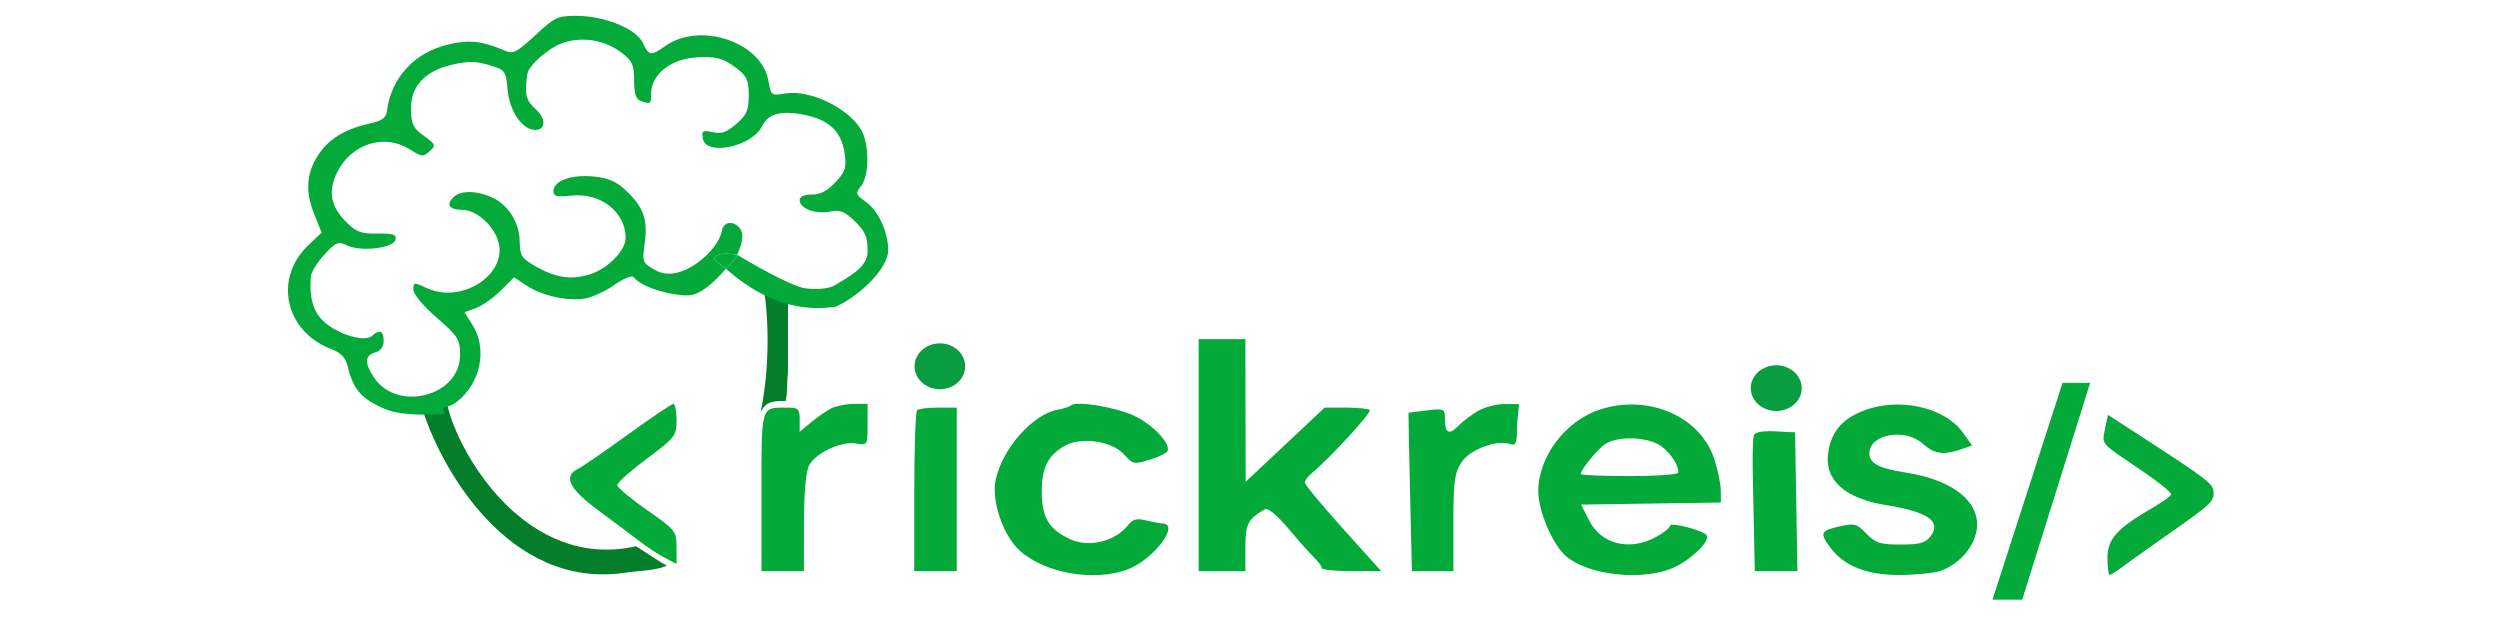
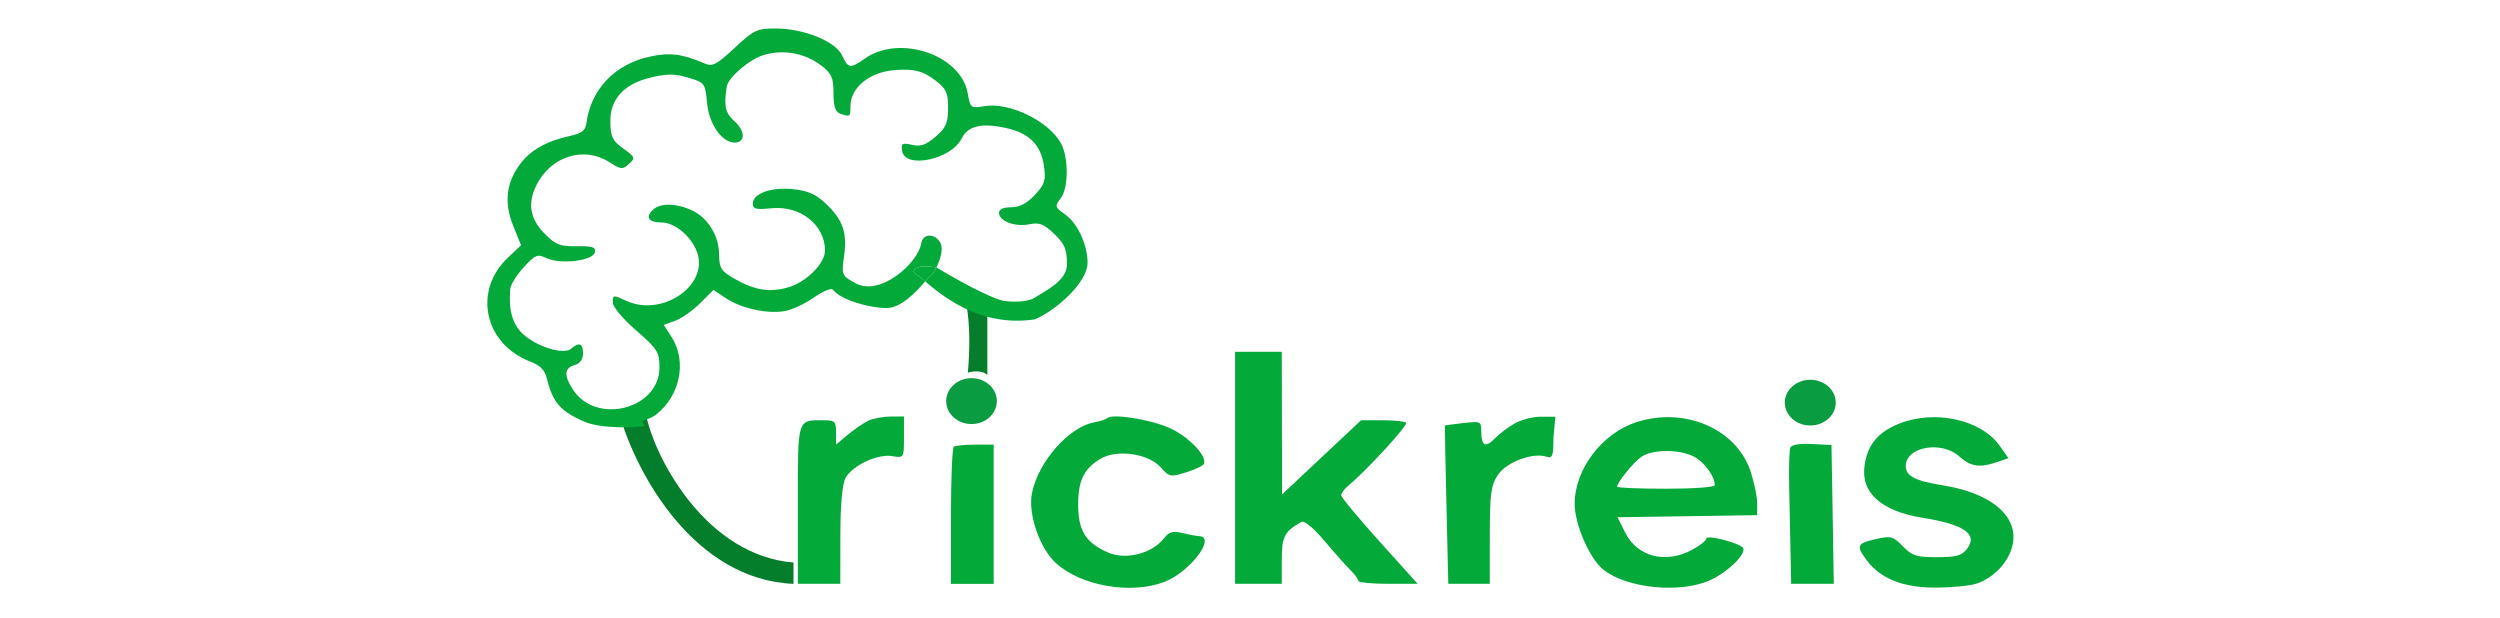
- <svg xmlns="http://www.w3.org/2000/svg" viewBox="0 0 1580 390" id="logo_rickreis" width="1580px" height="390px">
+ <svg xmlns="http://www.w3.org/2000/svg" viewBox="0 0 1580 390" id="vector" width="1580px" height="390px">
  <g id="cachos">
-     <path id="path" d="M 394.747 361.985 C 321.323 372.76 277.473 295.052 266 255.463 L 282.571 255.463 C 289.76 287.551 333.067 360.756 402 345.231 C 405.528 347.541 410.971 351.076 415.211 353.762 C 416.526 354.595 417.726 355.346 418.716 355.953 L 421.5 357.5 C 421.5 357.511 421.49 357.516 421.469 357.513 C 413.726 360.801 404.005 360.627 394.747 361.985 Z M 498 185.673 L 498 235.873 C 497.211 240.571 497.929 247.662 496.5 253.5 C 485.793 253 483.256 255.602 480.707 260.5 C 486.501 232.854 485.913 202.037 482.703 182 L 498 185.673 Z" fill="#057e2c" stroke-width="1" />
-     <path id="path_1" d="M 458.743 169.86 C 462.064 166.062 463.974 165.128 465.851 161.042 C 458.728 159.872 453.967 160.04 451.604 162.648 C 450.819 164.64 453.508 165.331 458.743 169.86 Z" fill="#03aa39" stroke-width="1" />
-     <path id="path_2" d="M 338.267 22.284 C 338.267 22.284 338.267 22.284 338.267 22.284 C 350.519 10.894 352.408 10 364.22 10 C 382.004 10 402.115 18.157 406.219 27.034 C 410.08 35.388 411.298 35.553 420.61 28.991 C 442.469 13.584 481.244 26.597 485.563 50.787 C 487.28 60.41 487.468 60.554 496.394 59.054 C 511.755 56.472 536.311 68.3 544.29 82.122 C 549.475 91.11 549.47 110.818 544.276 117.46 C 540.555 122.219 540.746 122.974 546.704 127.174 C 556.427 134.027 561.333 148.599 561.344 157.866 C 561.36 171.26 539.86 189.058 528.018 193.842 C 495.846 198.634 472.55 181.804 458.743 169.86 C 462.064 166.062 463.974 165.128 465.851 161.042 C 489.996 175.466 503.71 181.313 508.109 182.067 C 512.354 182.793 522.838 183.372 528.018 180.067 C 535.216 175.475 548.311 169.326 548.311 159.134 C 548.311 149.578 546.9 146.179 540.316 139.864 C 533.628 133.448 531.026 132.45 524.378 133.76 C 515.337 135.539 505.386 131.739 505.386 126.505 C 505.386 124.234 508.107 122.984 513.046 122.984 C 518.398 122.984 522.908 120.63 528.018 115.171 C 534.353 108.404 535.122 105.928 533.754 96.678 C 531.801 83.466 524.421 76.124 509.861 72.906 C 494.368 69.482 485.713 71.528 481.751 79.555 C 475.197 92.82 445.976 98.945 444.154 87.435 C 443.384 82.584 444.117 82.122 450.365 83.528 C 455.913 84.776 459.148 83.658 465.319 78.362 C 471.854 72.752 473.193 69.67 473.193 60.246 C 473.193 50.516 472.01 47.999 464.938 42.667 C 457.085 36.746 451.754 35.397 439.658 36.282 C 423.593 37.453 411.488 47.299 411.488 59.196 C 411.488 65.826 411.266 65.985 405.001 63.831 C 401.946 62.78 400.757 59.136 400.757 50.823 C 400.757 40.917 399.601 38.402 392.631 33.147 C 382.482 25.496 369.079 23.104 356.754 26.75 C 347.635 29.445 334.138 40.994 333.266 46.845 C 331.404 59.364 332.357 63.441 338.42 68.874 C 345.156 74.913 345.073 82.117 338.264 82.117 C 330.259 82.117 322.084 70.41 320.861 57.189 C 319.691 44.544 319.417 44.172 309.024 41.097 C 300.53 38.585 295.86 38.537 285.856 40.849 C 268.415 44.881 259.516 54.506 259.741 69.098 C 259.883 78.418 261.179 81.076 267.924 85.896 C 275.377 91.221 275.629 91.901 271.508 95.594 C 267.387 99.286 266.513 99.204 259.054 94.447 C 243.009 84.209 222.158 90.754 213.103 108.87 C 207.199 120.69 208.886 130.337 218.555 140.039 C 225.192 146.703 227.99 147.763 238.547 147.619 C 248.597 147.484 250.665 148.177 249.965 151.446 C 248.817 156.797 228.419 159.302 219.553 155.179 C 213.568 152.398 212.406 152.857 204.958 160.956 C 200.508 165.795 196.69 171.942 196.475 174.615 C 196.258 177.319 196.18 179.826 196.246 182.157 C 196.313 184.487 196.524 186.641 196.886 188.638 C 197.248 190.636 197.761 192.478 198.43 194.184 C 199.099 195.891 199.924 197.462 200.912 198.919 C 201.899 200.376 203.049 201.718 204.366 202.967 C 213.018 211.166 230.418 216.479 235.046 212.332 C 239.931 207.955 242.472 208.996 242.472 215.373 C 242.472 219.109 240.535 221.77 237.106 222.746 C 230.568 224.604 230.292 229.424 236.208 238.395 C 250.95 260.757 290.762 250.48 290.762 224.316 C 290.762 214.491 289.544 212.551 276.007 200.803 C 267.578 193.486 261.252 185.887 261.252 183.074 C 261.252 178.324 261.552 178.288 269.705 182.067 C 292.525 192.642 322.13 172.331 314.519 151.321 C 310.908 141.347 300.437 132.599 292.112 132.599 C 283.717 132.599 281.598 129.135 287.017 124.277 C 291.656 120.123 301.985 120.476 311.669 125.121 C 321.354 129.765 328.314 141.006 328.434 152.201 C 328.536 161.528 329.588 163.242 338.235 168.192 C 350.989 175.487 360.614 177.007 372.26 173.562 C 383.775 170.158 395.392 158.487 395.392 150.326 C 395.392 134.068 379.775 121.767 361.484 123.616 C 351.724 124.602 349.784 124.116 349.784 120.69 C 349.784 114.277 361.269 110.144 375.182 111.548 C 384.422 112.483 389.5 114.678 395.561 120.359 C 406.646 130.753 409.53 138.785 407.488 153.569 C 405.793 165.855 405.946 166.228 414.657 170.987 C 430.413 179.596 454.279 158.086 456.224 145.821 C 457.182 139.768 464.063 139.275 467.827 144.619 C 470.452 148.348 468.832 154.553 465.851 161.042 C 458.728 159.872 453.967 160.04 451.604 162.648 C 450.819 164.64 453.508 165.331 458.743 169.86 C 452.083 177.476 443.124 186.687 434.292 186.687 C 423.843 186.687 405.492 181.721 400.376 175.062 C 399.429 173.829 393.997 176.081 388.304 180.067 C 382.611 184.05 374.256 187.913 369.741 188.651 C 358.597 190.469 342.557 186.932 332.882 180.524 C 330.219 178.76 327.556 176.997 324.893 175.233 C 322.111 178.017 319.329 180.8 316.547 183.584 C 311.956 188.175 304.901 193.156 300.868 194.649 C 298.423 195.554 295.979 196.46 293.534 197.365 C 295.211 199.993 296.887 202.62 298.564 205.248 C 308.246 220.429 303.793 242.309 288.64 253.99 C 282.075 259.047 277.542 255.845 281.373 261.208 C 276.361 262.336 254.062 263.045 243.733 258.668 C 228.535 252.223 223.274 246.309 219.765 231.708 C 218.38 225.946 215.606 222.984 209.382 220.626 C 180.078 209.527 172.725 175.862 195.005 154.833 C 197.766 152.228 200.526 149.623 203.287 147.018 C 201.659 142.962 200.032 138.905 198.404 134.849 C 192.516 120.171 193.806 107.866 202.479 96.01 C 209.141 86.903 219.231 81.172 234.424 77.867 C 241.608 76.302 243.993 74.444 244.578 69.956 C 247.347 48.729 262.22 32.88 284.037 27.919 C 296.941 24.981 304.987 25.936 319.307 32.099 C 324.297 34.246 326.784 32.957 338.267 22.284" fill="#03aa39" stroke-width="1" />
+     <path id="path_1" d="M 611 193.673 L 624 199 L 624 237 C 620.8 233.8 614.46 234.667 611.689 235.5 C 613.077 219.974 612.906 205.571 611 193.673 Z M 392 263.463 L 408.571 263.463 C 414.847 291.476 447.15 351.208 501.5 355.5 L 501.5 369 C 438.848 366.413 402.502 299.703 392 263.463 Z" fill="#057e2c" stroke-width="1" />
+     <path id="path_2" d="M 584.743 177.86 C 588.064 174.062 589.974 173.128 591.851 169.042 C 584.728 167.872 579.967 168.04 577.604 170.648 C 576.819 172.64 579.508 173.331 584.743 177.86 Z" fill="#03aa39" stroke-width="1" />
+     <path id="path_3" d="M 464.267 30.284 C 452.784 40.957 450.297 42.246 445.307 40.099 C 430.987 33.935 422.941 32.981 410.037 35.919 C 388.22 40.88 373.347 56.729 370.578 77.956 C 369.993 82.444 367.608 84.302 360.424 85.867 C 345.231 89.172 335.141 94.903 328.479 104.009 C 319.806 115.866 318.516 128.171 324.404 142.849 C 326.032 146.905 327.659 150.962 329.287 155.018 C 326.526 157.623 323.766 160.228 321.005 162.833 C 315.435 168.09 311.717 174.137 309.731 180.424 C 307.745 186.711 307.491 193.237 308.849 199.453 C 310.208 205.669 313.178 211.575 317.64 216.621 C 322.102 221.666 328.056 225.851 335.382 228.626 C 341.606 230.984 344.38 233.946 345.765 239.708 C 349.274 254.309 354.535 260.223 369.733 266.668 C 380.062 271.045 402.361 270.336 407.373 269.208 C 403.542 263.845 408.075 267.047 414.64 261.99 C 429.793 250.309 434.246 228.429 424.564 213.248 C 422.887 210.62 421.211 207.993 419.534 205.365 C 421.979 204.46 424.423 203.554 426.868 202.649 C 430.901 201.156 437.956 196.175 442.547 191.584 C 445.329 188.8 448.111 186.017 450.893 183.233 C 453.556 184.997 456.219 186.76 458.882 188.524 C 468.557 194.932 484.597 198.469 495.741 196.651 C 500.256 195.913 508.611 192.05 514.304 188.067 C 519.997 184.081 525.429 181.829 526.376 183.062 C 531.492 189.721 549.843 194.687 560.292 194.687 C 569.124 194.687 578.083 185.476 584.743 177.86 C 579.508 173.331 576.819 172.64 577.604 170.648 C 579.967 168.04 584.728 167.872 591.851 169.042 C 594.832 162.553 596.452 156.348 593.827 152.619 C 590.063 147.275 583.182 147.768 582.224 153.821 C 580.279 166.086 556.413 187.596 540.657 178.987 C 531.946 174.228 531.793 173.855 533.488 161.569 C 535.53 146.785 532.646 138.753 521.561 128.359 C 515.5 122.678 510.422 120.483 501.182 119.548 C 487.269 118.144 475.784 122.277 475.784 128.69 C 475.784 132.116 477.724 132.602 487.484 131.616 C 505.775 129.767 521.392 142.068 521.392 158.326 C 521.392 166.487 509.775 178.158 498.26 181.562 C 492.437 183.285 487.119 183.766 481.663 182.905 C 476.207 182.043 470.612 179.839 464.235 176.192 C 455.588 171.242 454.536 169.528 454.434 160.201 C 454.314 149.006 447.354 137.765 437.669 133.121 C 427.985 128.476 417.656 128.123 413.017 132.277 C 407.598 137.135 409.717 140.599 418.112 140.599 C 426.437 140.599 436.908 149.347 440.519 159.321 C 448.13 180.331 418.525 200.642 395.705 190.067 C 387.552 186.288 387.252 186.324 387.252 191.074 C 387.252 193.887 393.578 201.486 402.007 208.803 C 415.544 220.551 416.762 222.491 416.762 232.316 C 416.762 258.48 376.95 268.757 362.208 246.395 C 356.292 237.424 356.568 232.604 363.106 230.746 C 366.535 229.77 368.472 227.109 368.472 223.373 C 368.472 216.996 365.931 215.955 361.046 220.332 C 356.418 224.479 339.018 219.166 330.366 210.967 C 323.779 204.724 321.389 196.137 322.475 182.615 C 322.69 179.942 326.508 173.795 330.958 168.956 C 338.406 160.857 339.568 160.398 345.553 163.179 C 354.419 167.302 374.817 164.797 375.965 159.446 C 376.665 156.177 374.597 155.484 364.547 155.619 C 353.99 155.763 351.192 154.703 344.555 148.039 C 334.886 138.337 333.199 128.69 339.103 116.87 C 348.158 98.754 369.009 92.209 385.054 102.447 C 392.513 107.204 393.387 107.286 397.508 103.594 C 401.629 99.901 401.377 99.221 393.924 93.896 C 387.179 89.076 385.883 86.418 385.741 77.098 C 385.516 62.506 394.415 52.881 411.856 48.849 C 421.86 46.537 426.53 46.585 435.024 49.097 C 445.417 52.172 445.691 52.544 446.861 65.189 C 448.084 78.41 456.259 90.117 464.264 90.117 C 471.073 90.117 471.156 82.913 464.42 76.874 C 458.357 71.441 457.404 67.364 459.266 54.845 C 460.138 48.994 473.635 37.445 482.754 34.75 C 495.079 31.104 508.482 33.496 518.631 41.147 C 525.601 46.402 526.757 48.917 526.757 58.823 C 526.757 67.136 527.946 70.78 531.001 71.831 C 537.266 73.985 537.488 73.826 537.488 67.196 C 537.488 55.299 549.593 45.453 565.658 44.282 C 577.754 43.397 583.085 44.746 590.938 50.667 C 598.01 55.999 599.193 58.516 599.193 68.246 C 599.193 77.67 597.854 80.752 591.319 86.362 C 585.148 91.658 581.913 92.776 576.365 91.528 C 570.117 90.122 569.384 90.584 570.154 95.435 C 571.976 106.945 601.197 100.819 607.751 87.555 C 611.713 79.528 620.368 77.482 635.861 80.906 C 650.421 84.124 657.801 91.466 659.754 104.678 C 661.122 113.928 660.353 116.404 654.018 123.171 C 648.908 128.63 644.398 130.984 639.046 130.984 C 634.107 130.984 631.386 132.234 631.386 134.505 C 631.386 139.739 641.337 143.539 650.378 141.76 C 657.026 140.45 659.628 141.448 666.316 147.864 C 672.9 154.179 674.311 157.578 674.311 167.134 C 674.311 177.326 661.216 183.475 654.018 188.067 C 648.838 191.372 638.354 190.793 634.109 190.067 C 629.71 189.313 615.996 183.466 591.851 169.042 C 589.974 173.128 588.064 174.062 584.743 177.86 C 598.55 189.804 621.846 206.634 654.018 201.842 C 665.86 197.058 687.36 179.26 687.344 165.866 C 687.333 156.599 682.427 142.027 672.704 135.174 C 666.746 130.974 666.555 130.219 670.276 125.46 C 675.47 118.818 675.475 99.11 670.29 90.122 C 662.311 76.3 637.755 64.472 622.394 67.054 C 613.468 68.554 613.28 68.41 611.563 58.787 C 607.244 34.597 568.469 21.584 546.61 36.991 C 537.298 43.553 536.08 43.388 532.219 35.034 C 528.115 26.157 508.004 18 490.22 18 C 478.408 18 476.519 18.894 464.267 30.284 C 464.267 30.284 464.267 30.284 464.267 30.284" fill="#03aa39" stroke-width="1" />
  </g>
  <g id="eis">
-     <path id="path_5" d="M 1011.43 258.73 C 989.519 265.728 972.193 288.541 972.193 310.39 C 972.193 323.326 981.559 344.922 990.211 351.939 C 1004.92 363.865 1039.06 367.243 1057.9 358.634 C 1068.77 353.663 1080.27 342.6 1078.77 338.557 C 1077.6 335.427 1055.36 329.59 1055.36 332.412 C 1055.36 333.614 1051.44 336.742 1046.64 339.362 C 1029.83 348.547 1011.81 343.975 1004.11 328.566 L 999.274 318.902 L 1043.41 318.244 L 1087.55 317.585 L 1087.55 310.2 C 1087.55 306.138 1085.72 297.161 1083.48 290.25 C 1074.71 263.225 1042.07 248.944 1011.43 258.73 Z M 1176.97 259.857 C 1163.84 265.197 1157.36 273.053 1155.43 285.966 C 1152.83 303.296 1165.82 315.058 1192.18 319.26 C 1218.62 323.477 1227.34 329.669 1220.01 339.037 C 1216.76 343.196 1213.27 344.143 1201.18 344.143 C 1188.19 344.143 1185.49 343.278 1179.58 337.251 C 1173.32 330.852 1172.09 330.53 1162.39 332.737 C 1150.68 335.4 1150.01 336.859 1156.45 345.677 C 1165.16 357.581 1179.42 363.375 1200 363.375 C 1210.27 363.375 1222.06 362.233 1226.21 360.836 C 1236.89 357.247 1246.14 347.59 1248.75 337.311 C 1253.44 318.859 1236.14 303.666 1204.8 298.721 C 1187.41 295.976 1181.45 292.866 1181.45 286.529 C 1181.45 274.363 1203.93 270.312 1215.23 280.44 C 1222.5 286.952 1228.13 287.793 1239.2 284.022 L 1246.33 281.594 L 1240.86 273.805 C 1229.12 257.103 1199.59 250.655 1176.97 259.857 Z M 1108.44 275.021 C 1107.81 276.68 1107.5 287.772 1107.75 299.671 C 1108.01 311.57 1108.39 330.229 1108.62 341.138 L 1109.02 360.971 L 1135.96 360.971 L 1135.24 317.099 L 1134.5 273.228 L 1122.05 272.617 C 1113.95 272.218 1109.2 273.057 1108.44 275.021 Z M 1013.78 281.12 C 1008.51 285.166 999.021 297.048 999.021 299.587 C 999.021 300.294 1012.9 300.873 1029.87 300.873 C 1047.64 300.873 1060.73 299.902 1060.73 298.582 C 1060.73 292.786 1053.63 283.368 1046.92 280.259 C 1036.94 275.632 1020.35 276.062 1013.78 281.12 Z" fill="#03aa39" stroke-width="1" fill-rule="evenodd" />
-     <path id="path_6" d="M 1122.58 230.844 C 1119.18 230.844 1115.866 231.81 1113.115 233.604 C 1110.365 235.398 1108.317 237.929 1107.266 240.831 C 1106.215 243.734 1106.215 246.862 1107.266 249.765 C 1108.317 252.667 1110.365 255.198 1113.115 256.992 C 1115.866 258.786 1119.18 259.752 1122.58 259.752 C 1126.849 259.752 1130.947 258.228 1133.966 255.519 C 1136.984 252.809 1138.682 249.13 1138.682 245.298 C 1138.682 241.466 1136.984 237.787 1133.966 235.077 C 1130.947 232.368 1126.849 230.844 1122.58 230.844 Z" fill="#099c41" stroke-width="1" />
+     <path id="path_4" d="M 1034.43 266.73 C 1012.52 273.728 995.193 296.541 995.193 318.39 C 995.193 331.326 1004.56 352.922 1013.21 359.939 C 1027.92 371.865 1062.06 375.243 1080.9 366.634 C 1091.77 361.663 1103.27 350.6 1101.77 346.557 C 1100.6 343.427 1078.36 337.59 1078.36 340.412 C 1078.36 341.614 1074.44 344.742 1069.64 347.362 C 1052.83 356.547 1034.81 351.975 1027.11 336.566 L 1022.27 326.902 L 1066.41 326.244 L 1110.55 325.585 L 1110.55 318.2 C 1110.55 314.138 1108.72 305.161 1106.48 298.25 C 1097.71 271.225 1065.07 256.944 1034.43 266.73 Z M 1199.97 267.857 C 1186.84 273.197 1180.36 281.053 1178.43 293.966 C 1175.83 311.296 1188.82 323.058 1215.18 327.26 C 1241.62 331.477 1250.34 337.669 1243.01 347.037 C 1239.76 351.196 1236.27 352.143 1224.18 352.143 C 1211.19 352.143 1208.49 351.278 1202.58 345.251 C 1196.32 338.852 1195.09 338.53 1185.39 340.737 C 1173.68 343.4 1173.01 344.859 1179.45 353.677 C 1188.16 365.581 1202.42 371.375 1223 371.375 C 1233.27 371.375 1245.06 370.233 1249.21 368.836 C 1259.89 365.247 1269.14 355.59 1271.75 345.311 C 1276.44 326.859 1259.14 311.666 1227.8 306.721 C 1210.41 303.976 1204.45 300.866 1204.45 294.529 C 1204.45 282.363 1226.93 278.312 1238.23 288.44 C 1245.5 294.952 1251.13 295.793 1262.2 292.022 L 1269.33 289.594 L 1263.86 281.805 C 1252.12 265.103 1222.59 258.655 1199.97 267.857 Z M 1131.44 283.021 C 1130.81 284.68 1130.5 295.772 1130.75 307.671 C 1131.01 319.57 1131.39 338.229 1131.62 349.138 L 1132.02 368.971 L 1158.96 368.971 L 1158.24 325.099 L 1157.5 281.228 L 1145.05 280.617 C 1136.95 280.218 1132.2 281.057 1131.44 283.021 Z M 1036.78 289.12 C 1031.51 293.166 1022.02 305.048 1022.02 307.587 C 1022.02 308.294 1035.9 308.873 1052.87 308.873 C 1070.64 308.873 1083.73 307.902 1083.73 306.582 C 1083.73 300.786 1076.63 291.368 1069.92 288.259 C 1059.94 283.632 1043.35 284.062 1036.78 289.12 Z" fill="#03aa39" stroke-width="1" fill-rule="evenodd" />
+     <path id="path_5" d="M 1144.1 240 C 1148.369 240 1152.467 241.524 1155.486 244.233 C 1158.504 246.943 1160.202 250.622 1160.202 254.454 C 1160.202 258.286 1158.504 261.965 1155.486 264.675 C 1152.467 267.384 1148.369 268.908 1144.1 268.908 C 1139.831 268.908 1135.733 267.384 1132.714 264.675 C 1129.696 261.965 1127.998 258.286 1127.998 254.454 C 1127.998 250.622 1129.696 246.943 1132.714 244.233 C 1135.733 241.524 1139.831 240 1144.1 240 C 1144.1 240 1144.1 240 1144.1 240" fill="#099c41" stroke-width="1" />
  </g>
  <g id="ick">
-     <path id="path_7" d="M 757.569 287.651 L 757.569 360.971 L 787.08 360.971 L 787.08 345.879 C 787.08 331.008 788.744 327.814 799.638 321.78 C 801.326 320.847 807.51 326.027 814.166 333.951 C 820.543 341.54 827.923 349.845 830.566 352.41 C 833.208 354.973 835.371 357.947 835.371 359.021 C 835.371 360.093 843.827 360.971 854.161 360.971 L 872.951 360.971 L 848.795 334.145 C 835.51 319.393 824.639 306.267 824.639 304.979 C 824.639 303.693 826.753 300.887 829.334 298.748 C 840.886 289.171 867.194 260.478 865.673 259.112 C 864.745 258.283 857.957 257.603 850.59 257.603 L 837.192 257.603 L 812.226 281.041 L 787.263 304.479 L 787.171 259.406 L 787.08 214.332 L 757.569 214.332 L 757.569 287.651 Z M 676.777 256.244 C 675.87 257.074 672.321 258.237 668.889 258.831 C 652.68 261.627 633.189 283.673 629.187 303.734 C 626.576 316.813 634.067 338.564 644.406 347.932 C 660.28 362.312 691.484 367.783 712.587 359.882 C 728.92 353.766 746.1 331.225 734.728 330.83 C 733.274 330.78 728.617 329.915 724.381 328.907 C 718.234 327.448 715.903 328.071 712.842 331.987 C 705.051 341.951 688.549 346.155 677.085 341.095 C 662.896 334.831 658.274 327.148 658.4 310.046 C 658.51 295.428 662.276 287.981 672.643 281.887 C 683.025 275.786 702.83 278.651 710.599 287.38 C 716.05 293.505 716.646 293.62 726.704 290.5 C 732.448 288.719 737.51 286.267 737.958 285.053 C 739.839 279.933 727.737 267.509 715.849 262.35 C 703.339 256.925 680.018 253.278 676.777 256.244 Z M 579.611 259.206 C 578.627 260.086 577.822 283.344 577.822 310.89 L 577.822 360.971 L 604.65 360.971 L 604.65 257.603 L 593.025 257.603 C 586.63 257.603 580.593 258.324 579.611 259.206 Z" fill="#03aa39" stroke-width="1" fill-rule="evenodd" />
-     <path id="path_8" d="M 594 217 C 589.758 217 585.686 218.529 582.686 221.247 C 579.687 223.965 578 227.656 578 231.5 C 578 235.344 579.687 239.035 582.686 241.753 C 585.686 244.471 589.758 246 594 246 C 598.242 246 602.314 244.471 605.314 241.753 C 608.313 239.035 610 235.344 610 231.5 C 610 227.656 608.313 223.965 605.314 221.247 C 602.314 218.529 598.242 217 594 217 Z" fill="#099c41" stroke-width="1" />
+     <path id="path_6" d="M 780.569 295.651 L 780.569 368.971 L 810.08 368.971 L 810.08 353.879 C 810.08 339.008 811.744 335.814 822.638 329.78 C 824.326 328.847 830.51 334.027 837.166 341.951 C 843.543 349.54 850.923 357.845 853.566 360.41 C 856.208 362.973 858.371 365.947 858.371 367.021 C 858.371 368.093 866.827 368.971 877.161 368.971 L 895.951 368.971 L 871.795 342.145 C 858.51 327.393 847.639 314.267 847.639 312.979 C 847.639 311.693 849.753 308.887 852.334 306.748 C 863.886 297.171 890.194 268.478 888.673 267.112 C 887.745 266.283 880.957 265.603 873.59 265.603 L 860.192 265.603 L 835.226 289.041 L 810.263 312.479 L 810.171 267.406 L 810.08 222.332 L 780.569 222.332 L 780.569 295.651 Z M 699.777 264.244 C 698.87 265.074 695.321 266.237 691.889 266.831 C 675.68 269.627 656.189 291.673 652.187 311.734 C 649.576 324.813 657.067 346.564 667.406 355.932 C 683.28 370.312 714.484 375.783 735.587 367.882 C 751.92 361.766 769.1 339.225 757.728 338.83 C 756.274 338.78 751.617 337.915 747.38 336.907 C 741.234 335.448 738.903 336.071 735.842 339.987 C 728.051 349.951 711.549 354.155 700.085 349.095 C 685.896 342.831 681.274 335.148 681.4 318.046 C 681.51 303.428 685.276 295.981 695.643 289.887 C 706.025 283.786 725.83 286.651 733.599 295.38 C 739.05 301.505 739.646 301.62 749.704 298.5 C 755.448 296.719 760.51 294.267 760.958 293.053 C 762.839 287.933 750.737 275.509 738.849 270.35 C 726.339 264.925 703.018 261.278 699.777 264.244 Z M 602.801 282.365 C 601.81 283.114 601 302.914 601 326.365 L 601 369 L 628 369 L 628 281 L 616.301 281 C 609.864 281 603.789 281.614 602.801 282.365 Z" fill="#03aa39" stroke-width="1" fill-rule="evenodd" />
+     <path id="path_7" d="M 614 239 C 609.758 239 605.686 240.529 602.686 243.247 C 599.687 245.965 598 249.656 598 253.5 C 598 257.344 599.687 261.035 602.686 263.753 C 605.686 266.471 609.758 268 614 268 C 618.242 268 622.314 266.471 625.314 263.753 C 628.313 261.035 630 257.344 630 253.5 C 630 249.656 628.313 245.965 625.314 243.247 C 622.314 240.529 618.242 239 614 239 Z" fill="#099c41" stroke-width="1" />
  </g>
-   <g id="barra">
-     <path id="path_3" d="M 1330.35 271.134 C 1328.34 280.711 1327.91 280.161 1348.06 293.661 C 1363.06 303.712 1372.17 310.832 1372.17 312.505 C 1372.16 313.38 1367.03 317.068 1360.76 320.703 C 1337.93 333.941 1331.93 340.561 1331.93 352.523 C 1331.93 358.492 1332.53 363.375 1333.25 363.375 C 1333.98 363.375 1337.3 361.312 1340.63 358.793 C 1343.96 356.273 1354.53 348.72 1364.12 342.009 C 1397.53 318.631 1399 317.342 1399 311.457 C 1399 305.722 1396.27 303.64 1346.16 271.214 L 1332.22 262.192 L 1330.35 271.134 Z" fill="#03aa39" stroke-width="1" fill-rule="evenodd" />
-     <path id="path_4" d="M 1303.52 241.977 L 1259.25 379 L 1278.03 379 L 1320.96 241.977 L 1303.52 241.977 Z" fill="#03aa39" stroke-width="1" />
-   </g>
-   <path id="r" d="M 921.671 269.156 C 915.804 275.218 913.172 273.819 913.172 264.641 C 913.172 258.297 912.761 258.107 901.77 259.365 C 895.5 260.081 890.279 260.79 890.172 260.939 C 890.065 261.086 890.505 283.654 891.151 311.09 L 892.326 360.971 L 918.537 360.971 L 918.548 330.321 C 918.556 304.171 919.326 298.541 923.79 291.981 C 929.282 283.909 945.98 277.755 954.468 280.673 C 958.111 281.928 958.779 280.069 958.779 268.677 L 960 255.374 L 950.06 255.374 C 945.263 255.47 938.044 257.444 934.015 259.761 C 934.015 259.761 934.015 259.761 934.015 259.761 C 929.988 262.076 924.432 266.305 921.671 269.156" fill="#03aa39" stroke-width="1" fill-rule="evenodd" />
-   <path id="r_1" d="M 525.507 257.997 C 522.556 259.456 516.82 263.413 512.764 266.788 L 505.386 272.925 L 505.386 265.264 C 505.386 258.401 504.571 257.603 497.558 257.603 C 480.678 257.603 481.241 255.766 481.241 310.746 L 481.241 360.971 L 508.069 360.971 L 508.109 330.321 C 508.133 310.77 509.349 297.587 511.463 293.918 C 516.021 286.002 531.758 278.716 540.933 280.271 C 548.252 281.512 548.311 281.418 548.311 268.36 L 548.311 255.199 L 539.592 255.271 C 534.798 255.312 528.458 256.538 525.507 257.997 Z M 396.733 274.714 C 381.978 285.389 367.794 295.14 365.21 296.38 C 355.734 300.938 359.745 309.015 378.259 322.657 C 388.016 329.847 399.687 338.578 404.188 342.057 C 408.693 345.538 415.8 350.196 419.982 352.41 L 427.585 356.434 L 427.585 345.901 C 427.585 335.708 426.973 334.939 408.87 322.325 C 398.576 315.155 390.125 308.075 390.09 306.594 C 390.055 305.113 398.477 297.596 408.806 289.887 C 426.719 276.517 427.585 275.392 427.585 265.533 C 427.585 259.85 426.678 255.223 425.573 255.252 C 424.468 255.28 411.488 264.038 396.733 274.714 Z" fill="#03aa39" stroke-width="1" fill-rule="evenodd" />
+   <path id="r2" d="M 957.015 267.761 C 952.988 270.076 947.432 274.305 944.671 277.156 C 938.804 283.218 936.172 281.819 936.172 272.641 C 936.172 266.297 935.761 266.107 924.77 267.365 C 918.5 268.081 913.279 268.79 913.172 268.939 C 913.065 269.086 913.505 291.654 914.151 319.09 L 915.326 368.971 L 941.537 368.971 L 941.548 338.321 C 941.556 312.171 942.326 306.541 946.79 299.981 C 952.282 291.909 968.98 285.755 977.468 288.673 C 981.111 289.928 981.779 288.069 981.779 276.677 L 983 263.374 L 973.06 263.374 C 968.263 263.47 961.044 265.444 957.015 267.761 Z" fill="#03aa39" stroke-width="1" fill-rule="evenodd" />
+   <path id="r1" d="M 548.507 265.997 C 545.556 267.456 539.82 271.413 535.764 274.788 L 528.386 280.925 L 528.386 273.264 C 528.386 266.401 527.571 265.603 520.558 265.603 C 503.678 265.603 504.241 263.766 504.241 318.746 L 504.241 368.971 L 531.069 368.971 L 531.109 338.321 C 531.133 318.77 532.349 305.587 534.463 301.918 C 539.021 294.002 554.758 286.716 563.933 288.271 C 571.252 289.512 571.311 289.418 571.311 276.36 L 571.311 263.199 L 562.592 263.271 C 557.798 263.312 551.458 264.538 548.507 265.997 Z" fill="#03aa39" stroke-width="1" fill-rule="evenodd" />
</svg>
